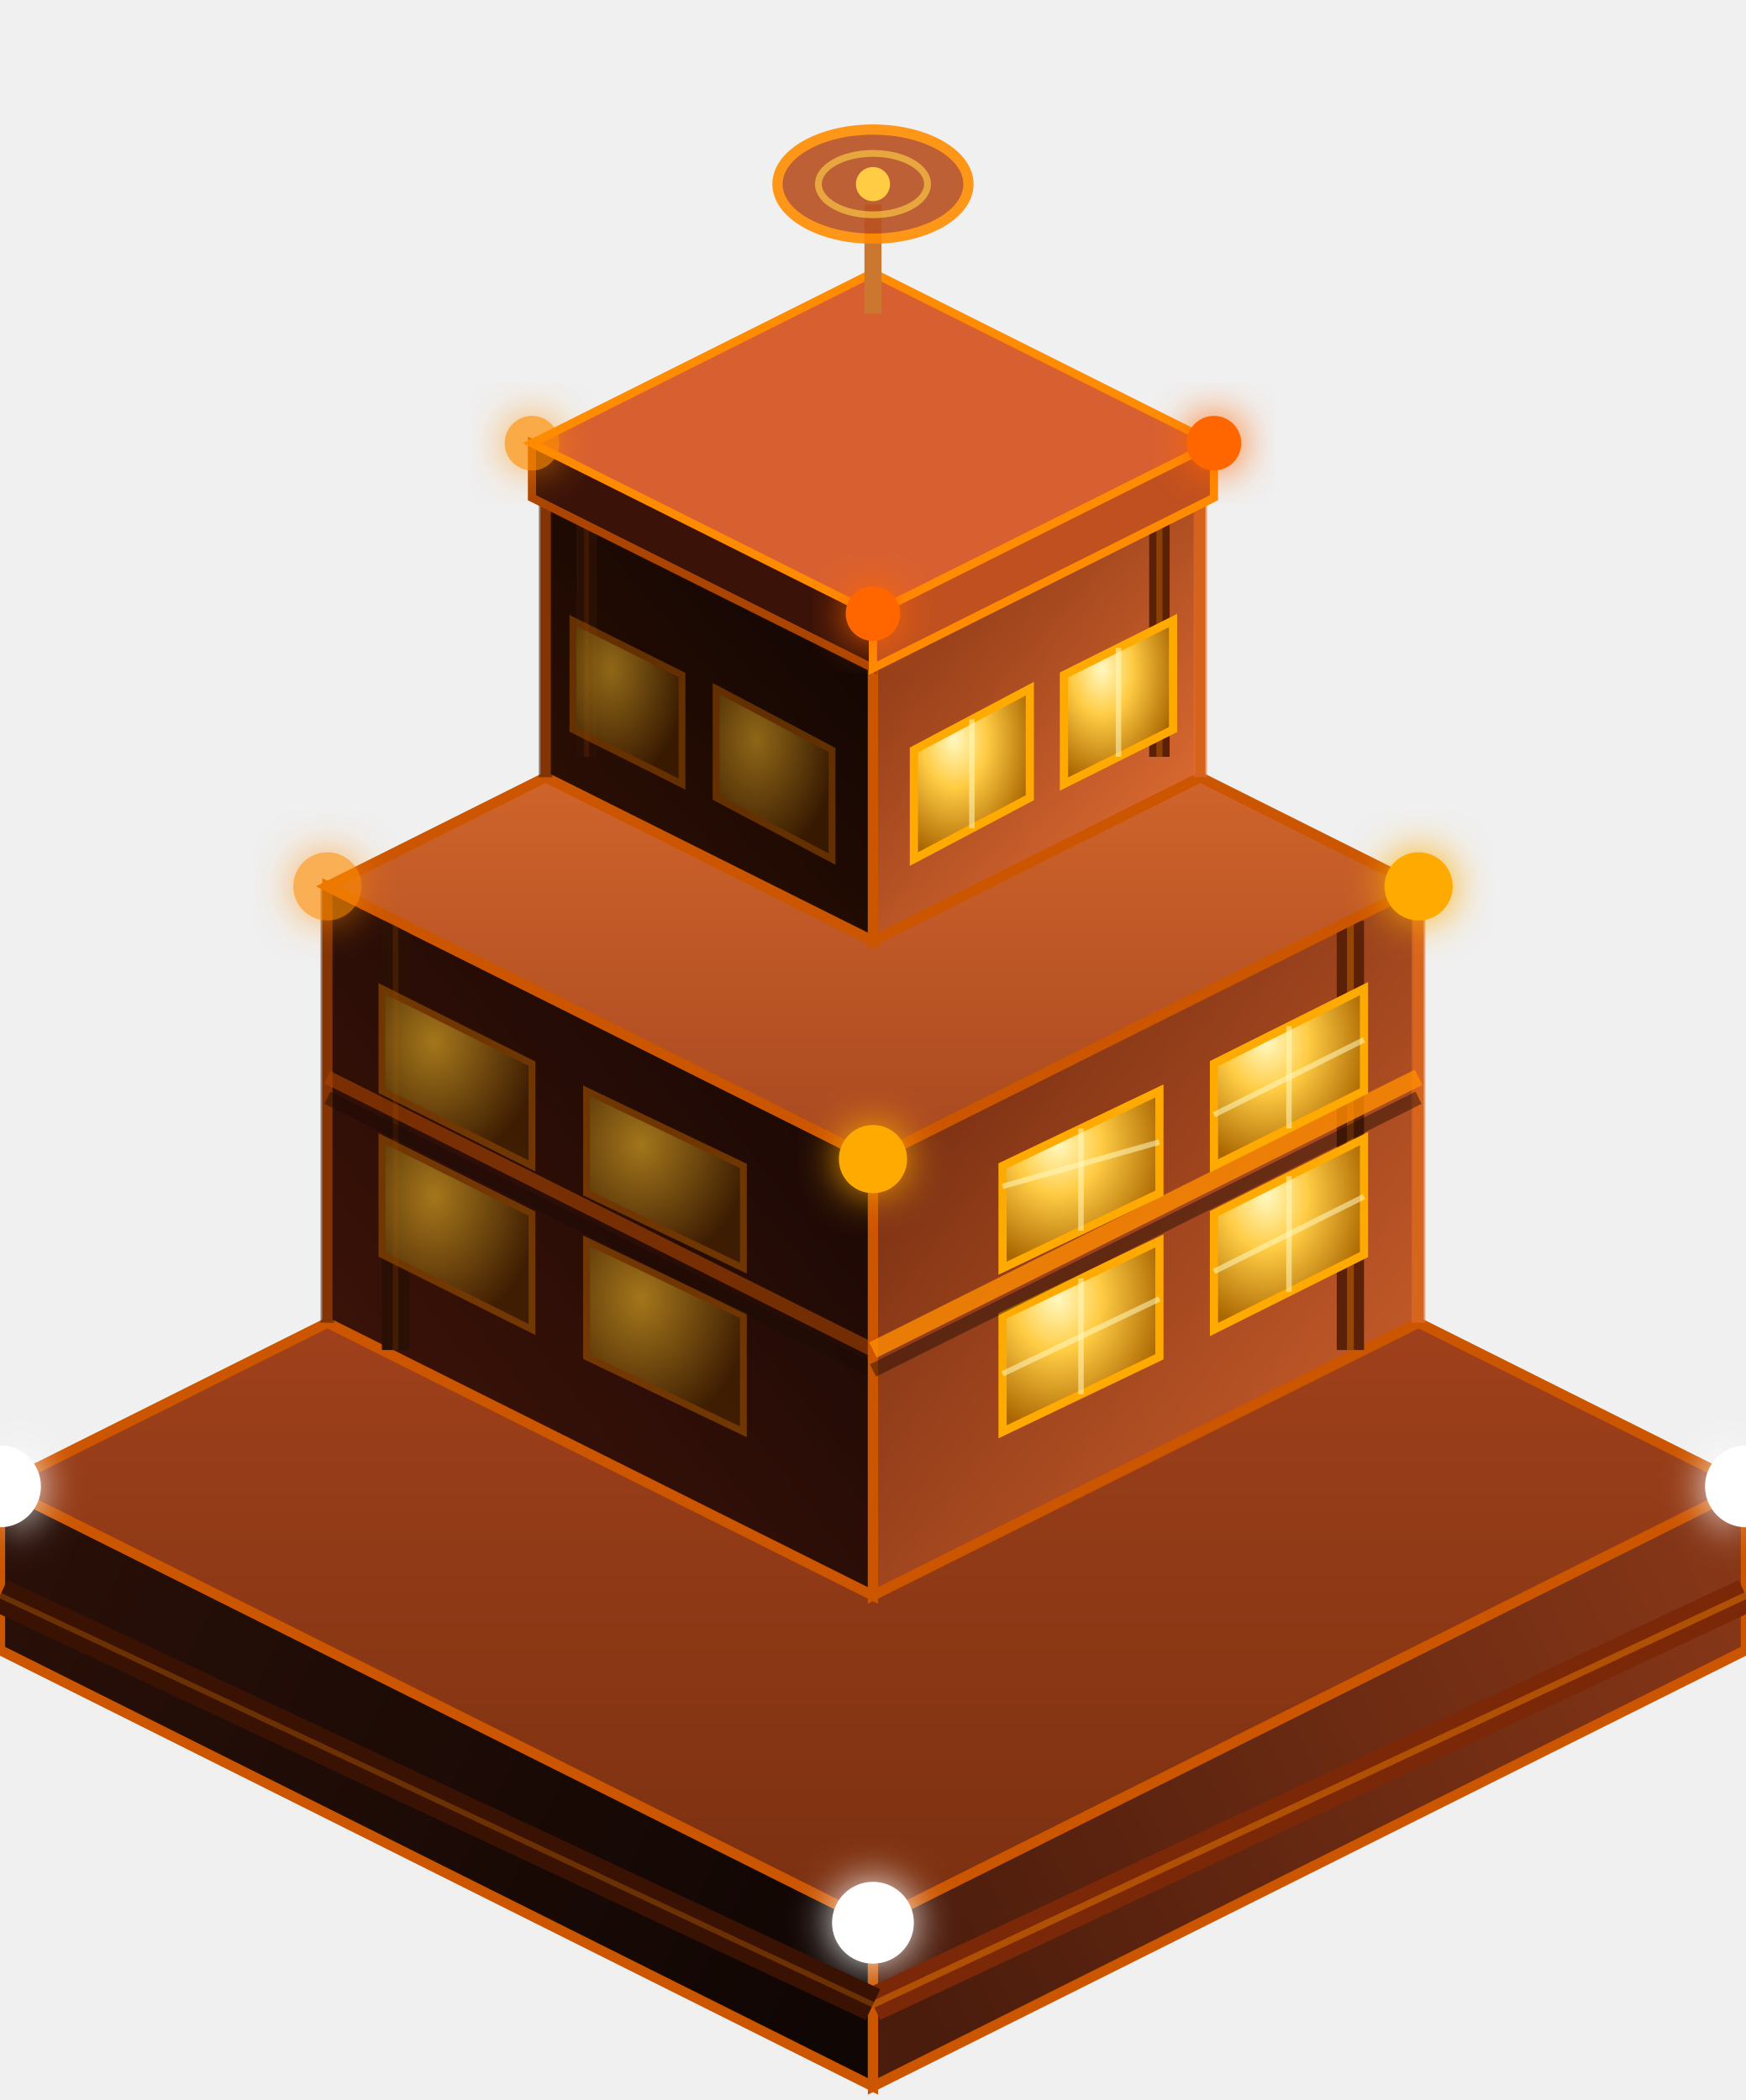
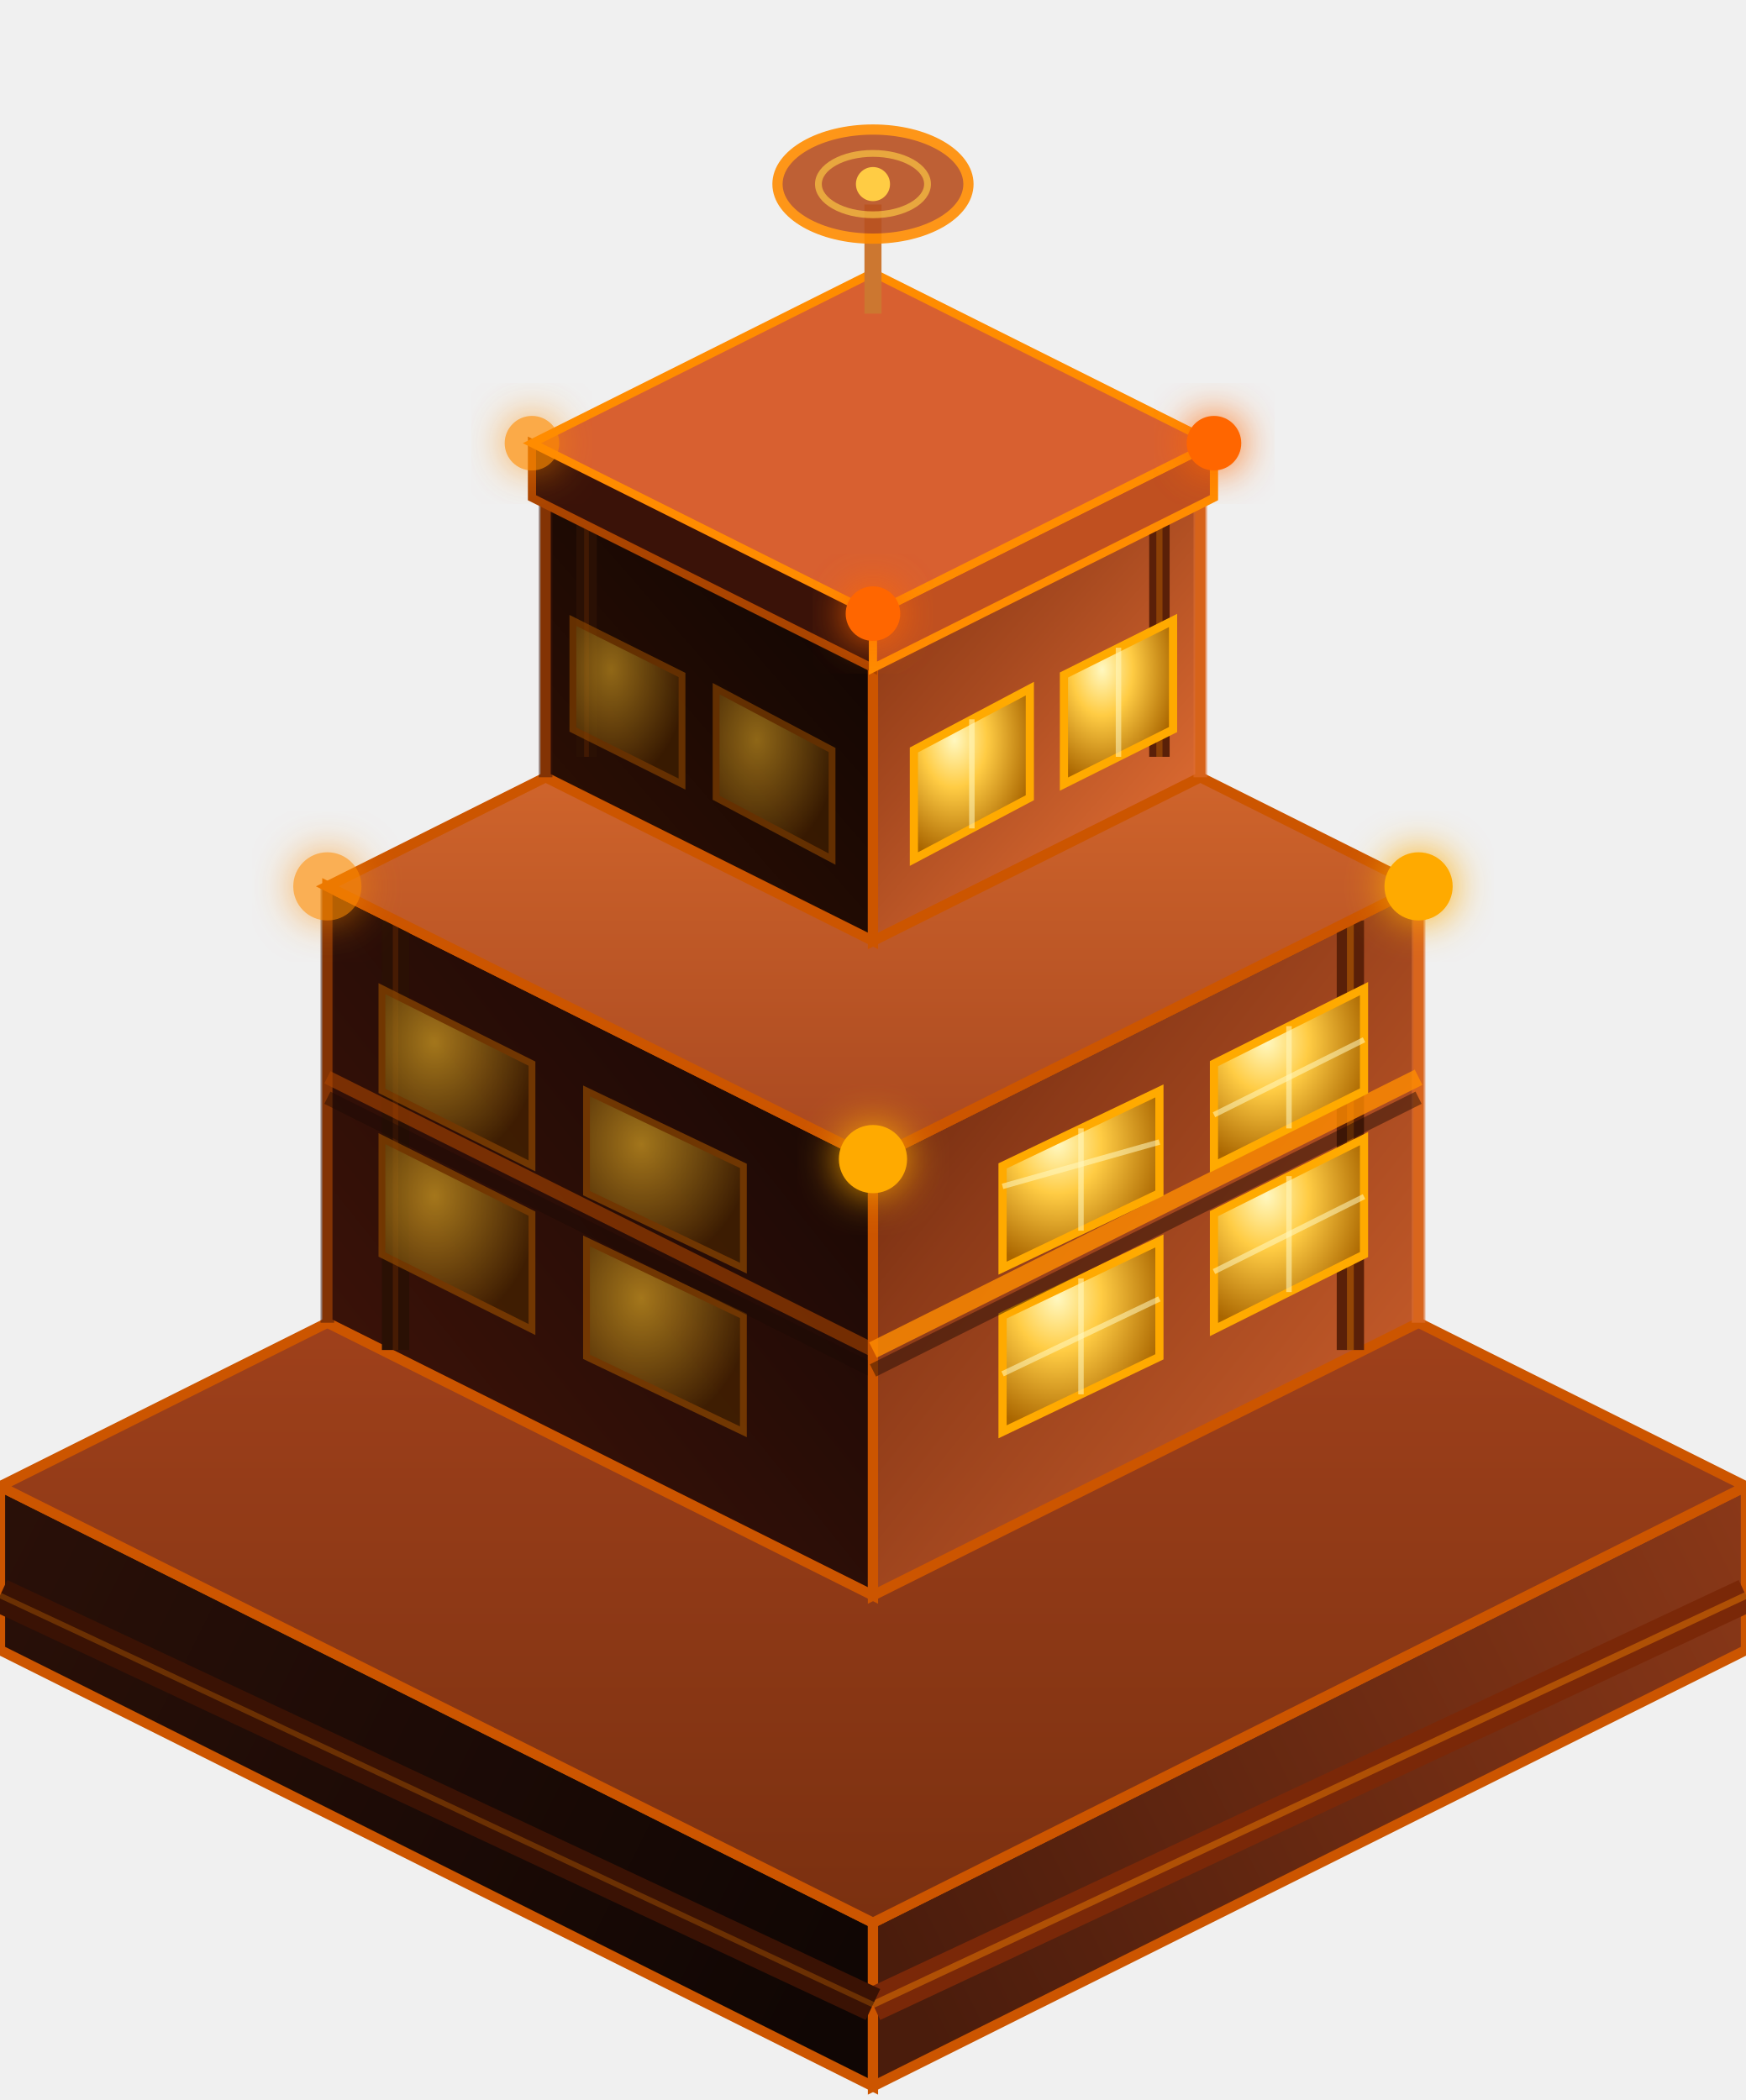
<svg xmlns="http://www.w3.org/2000/svg" viewBox="-128 -178 256 308" width="256" height="308">
  <defs>
    <linearGradient id="fR" gradientUnits="userSpaceOnUse" x1="128" y1="40" x2="0" y2="104">
      <stop offset="0%" stop-color="#8a3818" />
      <stop offset="100%" stop-color="#4a1c0c" />
    </linearGradient>
    <linearGradient id="fL" gradientUnits="userSpaceOnUse" x1="-128" y1="40" x2="0" y2="104">
      <stop offset="0%" stop-color="#2a1008" />
      <stop offset="100%" stop-color="#100604" />
    </linearGradient>
    <linearGradient id="fT" gradientUnits="userSpaceOnUse" x1="0" y1="-24" x2="0" y2="104">
      <stop offset="0%" stop-color="#b04820" />
      <stop offset="100%" stop-color="#7a3010" />
    </linearGradient>
    <linearGradient id="aR" gradientUnits="userSpaceOnUse" x1="80" y1="16" x2="0" y2="-48">
      <stop offset="0%" stop-color="#c05828" />
      <stop offset="60%" stop-color="#8c3a18" />
      <stop offset="100%" stop-color="#5c2008" />
    </linearGradient>
    <linearGradient id="aL" gradientUnits="userSpaceOnUse" x1="-80" y1="16" x2="0" y2="-48">
      <stop offset="0%" stop-color="#3a1208" />
      <stop offset="100%" stop-color="#120604" />
    </linearGradient>
    <linearGradient id="aT" gradientUnits="userSpaceOnUse" x1="0" y1="-88" x2="0" y2="-8">
      <stop offset="0%" stop-color="#e07030" />
      <stop offset="100%" stop-color="#a84820" />
    </linearGradient>
    <linearGradient id="bR" gradientUnits="userSpaceOnUse" x1="48" y1="-64" x2="0" y2="-106">
      <stop offset="0%" stop-color="#d86830" />
      <stop offset="50%" stop-color="#a84a20" />
      <stop offset="100%" stop-color="#7c3010" />
    </linearGradient>
    <linearGradient id="bL" gradientUnits="userSpaceOnUse" x1="-48" y1="-64" x2="0" y2="-106">
      <stop offset="0%" stop-color="#2a0e04" />
      <stop offset="100%" stop-color="#0c0402" />
    </linearGradient>
    <linearGradient id="bT" gradientUnits="userSpaceOnUse" x1="0" y1="-130" x2="0" y2="-82">
      <stop offset="0%" stop-color="#f07840" />
      <stop offset="100%" stop-color="#c05a28" />
    </linearGradient>
    <radialGradient id="winW" cx="35%" cy="30%" r="70%">
      <stop offset="0%" stop-color="#fff8c0" />
      <stop offset="40%" stop-color="#ffcc44" />
      <stop offset="100%" stop-color="#aa6600" />
    </radialGradient>
    <radialGradient id="winD" cx="35%" cy="30%" r="70%">
      <stop offset="0%" stop-color="#cc9922" />
      <stop offset="100%" stop-color="#442200" />
    </radialGradient>
    <filter id="glow" x="-60%" y="-60%" width="220%" height="220%">
      <feGaussianBlur stdDeviation="3" result="blur" />
      <feMerge>
        <feMergeNode in="blur" />
        <feMergeNode in="SourceGraphic" />
      </feMerge>
    </filter>
    <filter id="softglow" x="-80%" y="-80%" width="260%" height="260%">
      <feGaussianBlur stdDeviation="5" result="blur" />
      <feMerge>
        <feMergeNode in="blur" />
        <feMergeNode in="SourceGraphic" />
      </feMerge>
    </filter>
  </defs>
  <polygon points="-128,64 0,128 0,104 -128,40" fill="url(#fL)" stroke="#cc5500" stroke-width="1.5" />
  <polygon points="128,64 0,128 0,104 128,40" fill="url(#fR)" stroke="#cc5500" stroke-width="1.5" />
  <polygon points="0,-24 128,40 0,104 -128,40" fill="url(#fT)" stroke="#cc5500" stroke-width="1.5" />
-   <circle cx="128" cy="40" r="6" fill="#ffffff" filter="url(#glow)" />
-   <circle cx="-128" cy="40" r="6" fill="#ffffff" filter="url(#glow)" />
-   <circle cx="0" cy="104" r="6" fill="#ffffff" filter="url(#glow)" />
  <line x1="64" y1="72" x2="64" y2="96" stroke="#ffffff" stroke-width="4" stroke-linecap="round" filter="url(#glow)" />
  <line x1="-64" y1="72" x2="-64" y2="96" stroke="#ffffff" stroke-width="4" stroke-linecap="round" filter="url(#glow)" />
  <line x1="128" y1="56" x2="0" y2="116" stroke="#7a2808" stroke-width="5" />
  <line x1="128" y1="56" x2="0" y2="116" stroke="#ff8c00" stroke-width="1" opacity="0.4" />
  <line x1="-128" y1="56" x2="0" y2="116" stroke="#3a1204" stroke-width="5" />
  <line x1="-128" y1="56" x2="0" y2="116" stroke="#ff8c00" stroke-width="0.8" opacity="0.25" />
  <polygon points="-80,16 0,56 0,-8 -80,-48" fill="url(#aL)" stroke="#cc5500" stroke-width="1.5" />
  <line x1="-80" y1="16" x2="-80" y2="-48" stroke="#3a1208" stroke-width="2" opacity="0.5" />
  <line x1="-70" y1="20" x2="-70" y2="-43" stroke="#2a1004" stroke-width="4" />
  <line x1="-70" y1="20" x2="-70" y2="-43" stroke="#aa4400" stroke-width="0.8" opacity="0.22" />
  <polygon points="-72,6 -50,17 -50,0 -72,-11" fill="url(#winD)" stroke="#884400" stroke-width="1" opacity="0.75" />
  <polygon points="-42,21 -19,32 -19,15 -42,4" fill="url(#winD)" stroke="#884400" stroke-width="1" opacity="0.75" />
  <line x1="-80" y1="-20" x2="0" y2="20" stroke="#aa4400" stroke-width="2" opacity="0.6" />
  <line x1="-80" y1="-17" x2="0" y2="23" stroke="#1a0804" stroke-width="2" opacity="0.45" />
  <polygon points="-72,-18 -50,-7 -50,-22 -72,-33" fill="url(#winD)" stroke="#884400" stroke-width="1" opacity="0.75" />
  <polygon points="-42,-3 -19,8 -19,-7 -42,-18" fill="url(#winD)" stroke="#884400" stroke-width="1" opacity="0.75" />
  <polygon points="80,16 0,56 0,-8 80,-48" fill="url(#aR)" stroke="#cc5500" stroke-width="1.5" />
  <line x1="80" y1="16" x2="80" y2="-48" stroke="#e07030" stroke-width="2" opacity="0.6" />
  <line x1="70" y1="20" x2="70" y2="-43" stroke="#5a2008" stroke-width="4" />
  <line x1="70" y1="20" x2="70" y2="-43" stroke="#ff8c00" stroke-width="1" opacity="0.35" />
  <polygon points="72,6 50,17 50,0 72,-11" fill="url(#winW)" stroke="#ffaa00" stroke-width="1.2" />
  <line x1="61" y1="11.5" x2="61" y2="-5.5" stroke="#fff8c0" stroke-width="0.8" opacity="0.55" />
  <line x1="72" y1="-2.5" x2="50" y2="8.5" stroke="#fff8c0" stroke-width="0.8" opacity="0.55" />
  <polygon points="42,21 19,32 19,15 42,4" fill="url(#winW)" stroke="#ffaa00" stroke-width="1.2" />
  <line x1="30.5" y1="26.5" x2="30.5" y2="9.5" stroke="#fff8c0" stroke-width="0.8" opacity="0.55" />
  <line x1="42" y1="12.5" x2="19" y2="23.5" stroke="#fff8c0" stroke-width="0.8" opacity="0.55" />
  <line x1="80" y1="-20" x2="0" y2="20" stroke="#ff8c00" stroke-width="2.5" opacity="0.8" />
  <line x1="80" y1="-17" x2="0" y2="23" stroke="#1a0804" stroke-width="2" opacity="0.45" />
  <polygon points="72,-18 50,-7 50,-22 72,-33" fill="url(#winW)" stroke="#ffaa00" stroke-width="1.2" />
  <line x1="61" y1="-12.5" x2="61" y2="-27.5" stroke="#fff8c0" stroke-width="0.8" opacity="0.55" />
  <line x1="72" y1="-25.5" x2="50" y2="-14.5" stroke="#fff8c0" stroke-width="0.8" opacity="0.55" />
  <polygon points="42,-3 19,8 19,-7 42,-18" fill="url(#winW)" stroke="#ffaa00" stroke-width="1.2" />
  <line x1="30.5" y1="2.5" x2="30.5" y2="-12.5" stroke="#fff8c0" stroke-width="0.8" opacity="0.55" />
  <line x1="42" y1="-10.5" x2="19" y2="-4" stroke="#fff8c0" stroke-width="0.8" opacity="0.55" />
  <polygon points="0,-88 80,-48 0,-8 -80,-48" fill="url(#aT)" stroke="#cc5500" stroke-width="1.5" />
  <circle cx="80" cy="-48" r="5" fill="#ffaa00" filter="url(#glow)" />
  <circle cx="-80" cy="-48" r="5" fill="#ff8c00" filter="url(#glow)" opacity="0.65" />
  <circle cx="0" cy="-8" r="5" fill="#ffaa00" filter="url(#glow)" />
  <polygon points="-48,-64 0,-40 0,-82 -48,-106" fill="url(#bL)" stroke="#cc5500" stroke-width="1.5" />
  <line x1="-48" y1="-64" x2="-48" y2="-106" stroke="#3a1208" stroke-width="2" opacity="0.5" />
  <line x1="-42" y1="-67" x2="-42" y2="-103" stroke="#2a1004" stroke-width="3" />
  <line x1="-42" y1="-67" x2="-42" y2="-103" stroke="#aa4400" stroke-width="0.7" opacity="0.18" />
  <polygon points="-44,-71 -28,-63 -28,-79 -44,-87" fill="url(#winD)" stroke="#884400" stroke-width="1" opacity="0.65" />
  <polygon points="-23,-61 -6,-52 -6,-68 -23,-77" fill="url(#winD)" stroke="#884400" stroke-width="1" opacity="0.65" />
  <polygon points="48,-64 0,-40 0,-82 48,-106" fill="url(#bR)" stroke="#cc5500" stroke-width="1.5" />
  <line x1="48" y1="-64" x2="48" y2="-106" stroke="#e07030" stroke-width="2" opacity="0.55" />
  <line x1="42" y1="-67" x2="42" y2="-103" stroke="#5a2008" stroke-width="3" />
  <line x1="42" y1="-67" x2="42" y2="-103" stroke="#ff8c00" stroke-width="0.9" opacity="0.3" />
  <polygon points="44,-71 28,-63 28,-79 44,-87" fill="url(#winW)" stroke="#ffaa00" stroke-width="1.2" />
  <line x1="36" y1="-67" x2="36" y2="-83" stroke="#fff8c0" stroke-width="0.8" opacity="0.55" />
  <polygon points="23,-61 6,-52 6,-68 23,-77" fill="url(#winW)" stroke="#ffaa00" stroke-width="1.2" />
  <line x1="14.5" y1="-56.5" x2="14.5" y2="-72.5" stroke="#fff8c0" stroke-width="0.8" opacity="0.55" />
  <polygon points="0,-130 48,-106 0,-82 -48,-106" fill="url(#bT)" stroke="#cc5500" stroke-width="1.5" />
  <polygon points="-50,-105 0,-80 0,-88 -50,-113" fill="#3a1208" stroke="#aa4400" stroke-width="1.2" />
  <polygon points="50,-105 0,-80 0,-88 50,-113" fill="#c05020" stroke="#ff8c00" stroke-width="1.2" />
  <polygon points="0,-138 50,-113 0,-88 -50,-113" fill="#d86030" stroke="#ff8c00" stroke-width="1.2" />
  <circle cx="50" cy="-113" r="4" fill="#ff6600" filter="url(#glow)" />
  <circle cx="-50" cy="-113" r="4" fill="#ff8c00" filter="url(#glow)" opacity="0.7" />
  <circle cx="0" cy="-88" r="4" fill="#ff6600" filter="url(#glow)" />
  <line x1="0" y1="-132" x2="0" y2="-148" stroke="#cc7730" stroke-width="2.5" />
  <ellipse cx="0" cy="-151" rx="14" ry="8" fill="#b85020" stroke="#ff8c00" stroke-width="1.5" opacity="0.9" />
  <ellipse cx="0" cy="-151" rx="8" ry="4.5" fill="none" stroke="#ffcc44" stroke-width="1" opacity="0.65" />
  <circle cx="0" cy="-151" r="2.5" fill="#ffcc44" />
</svg>
